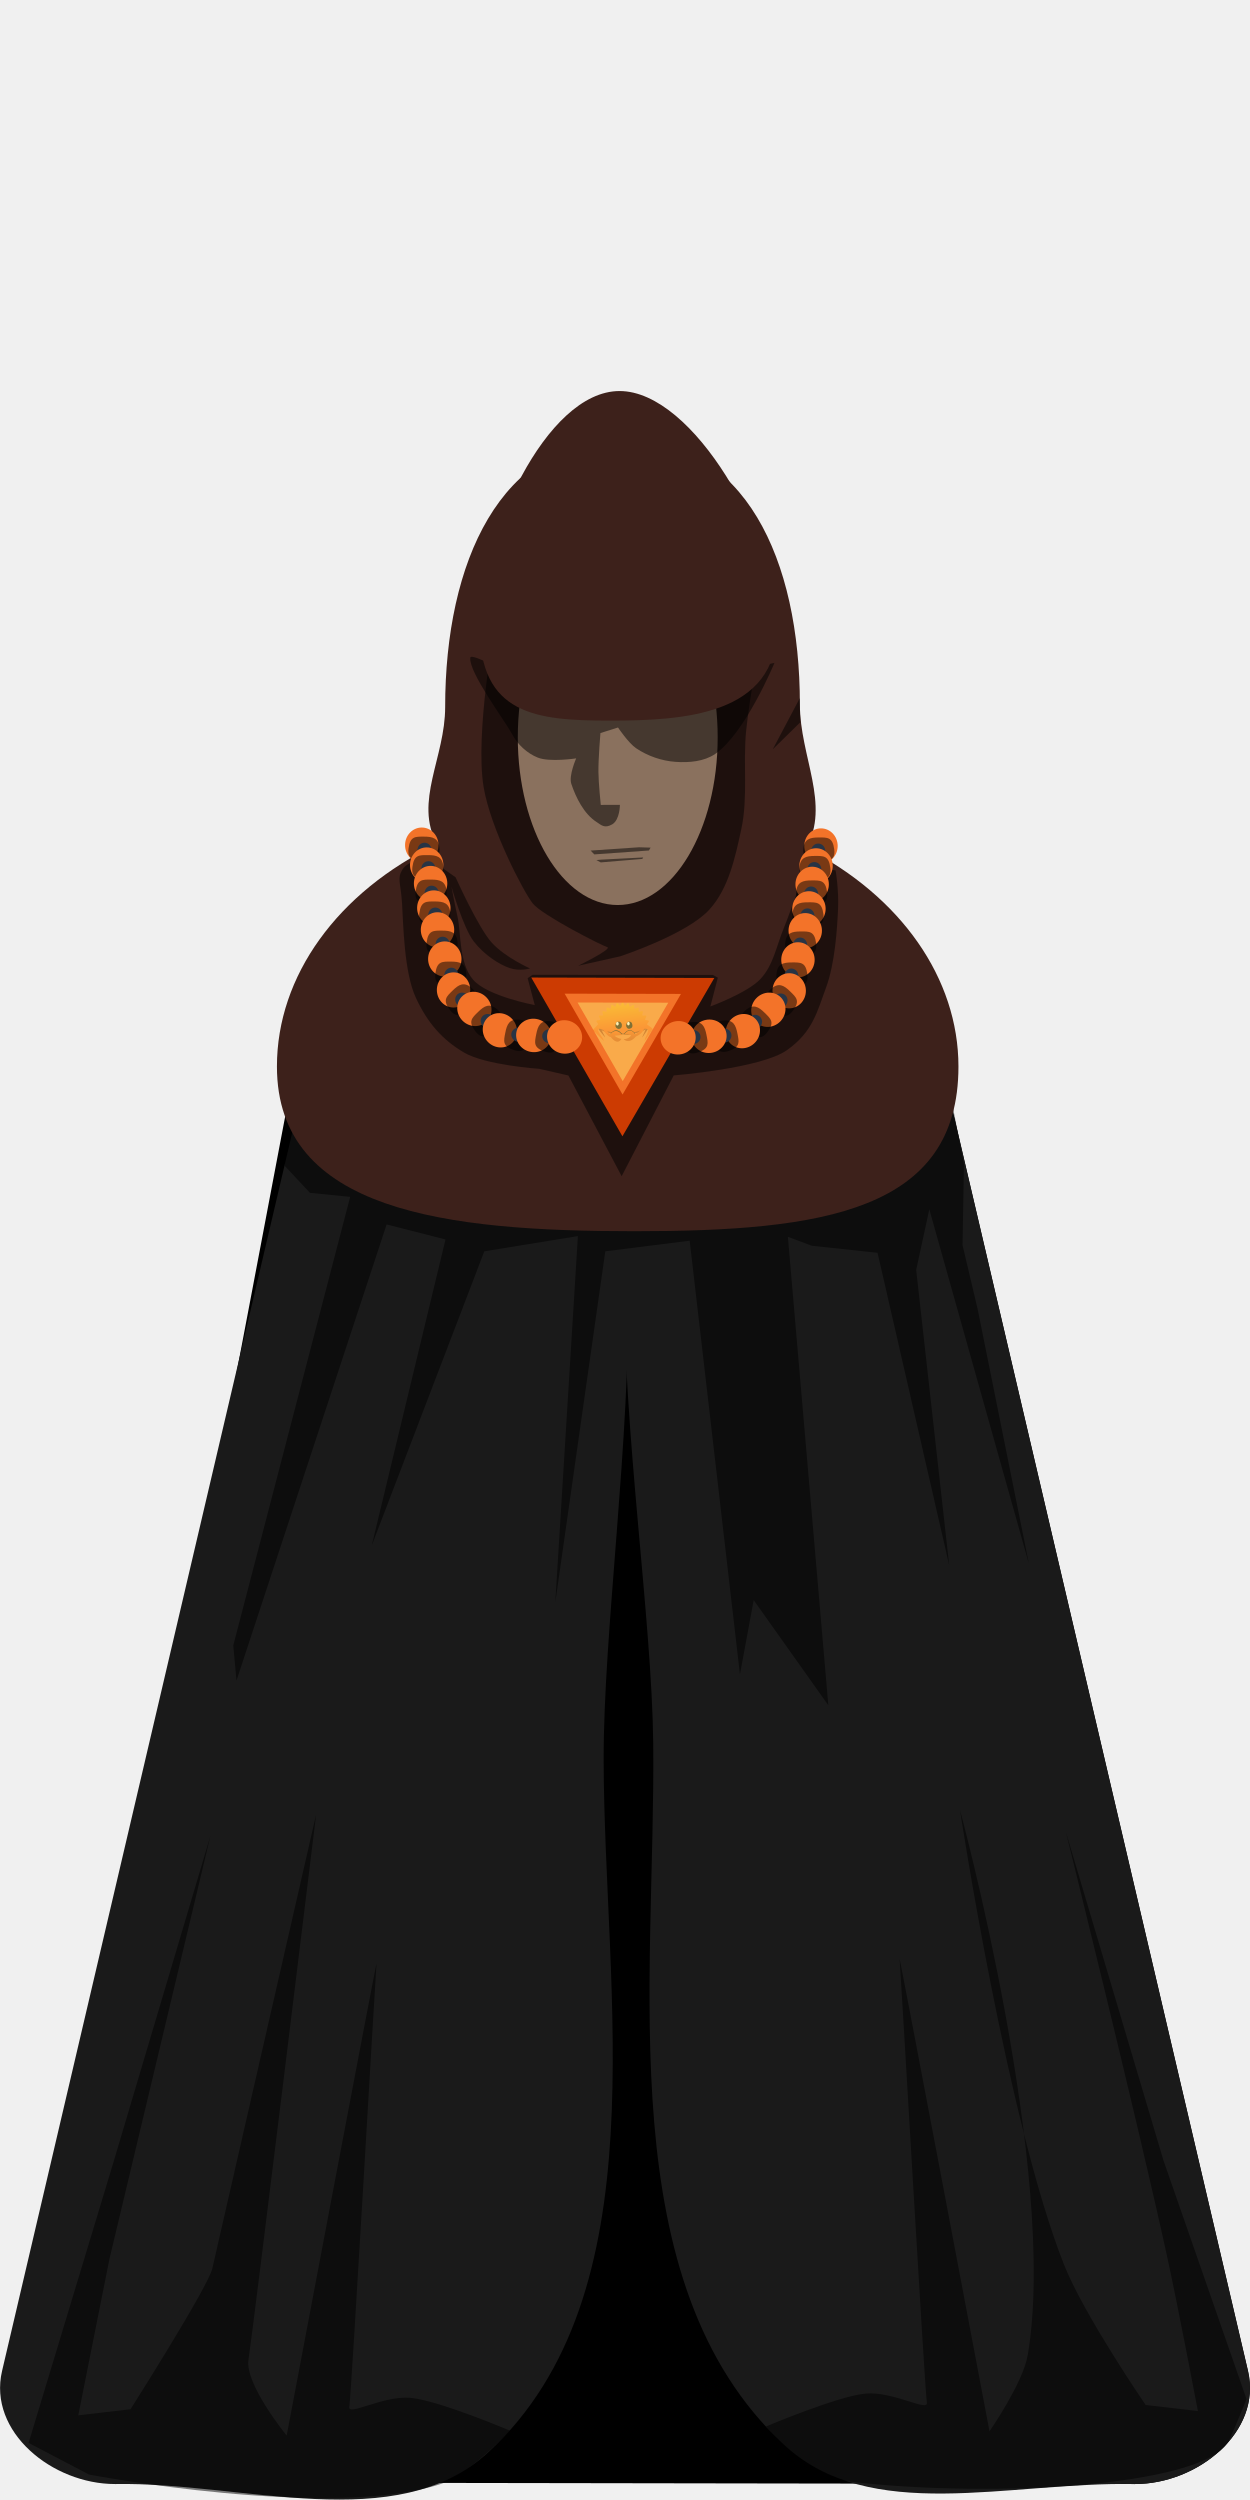
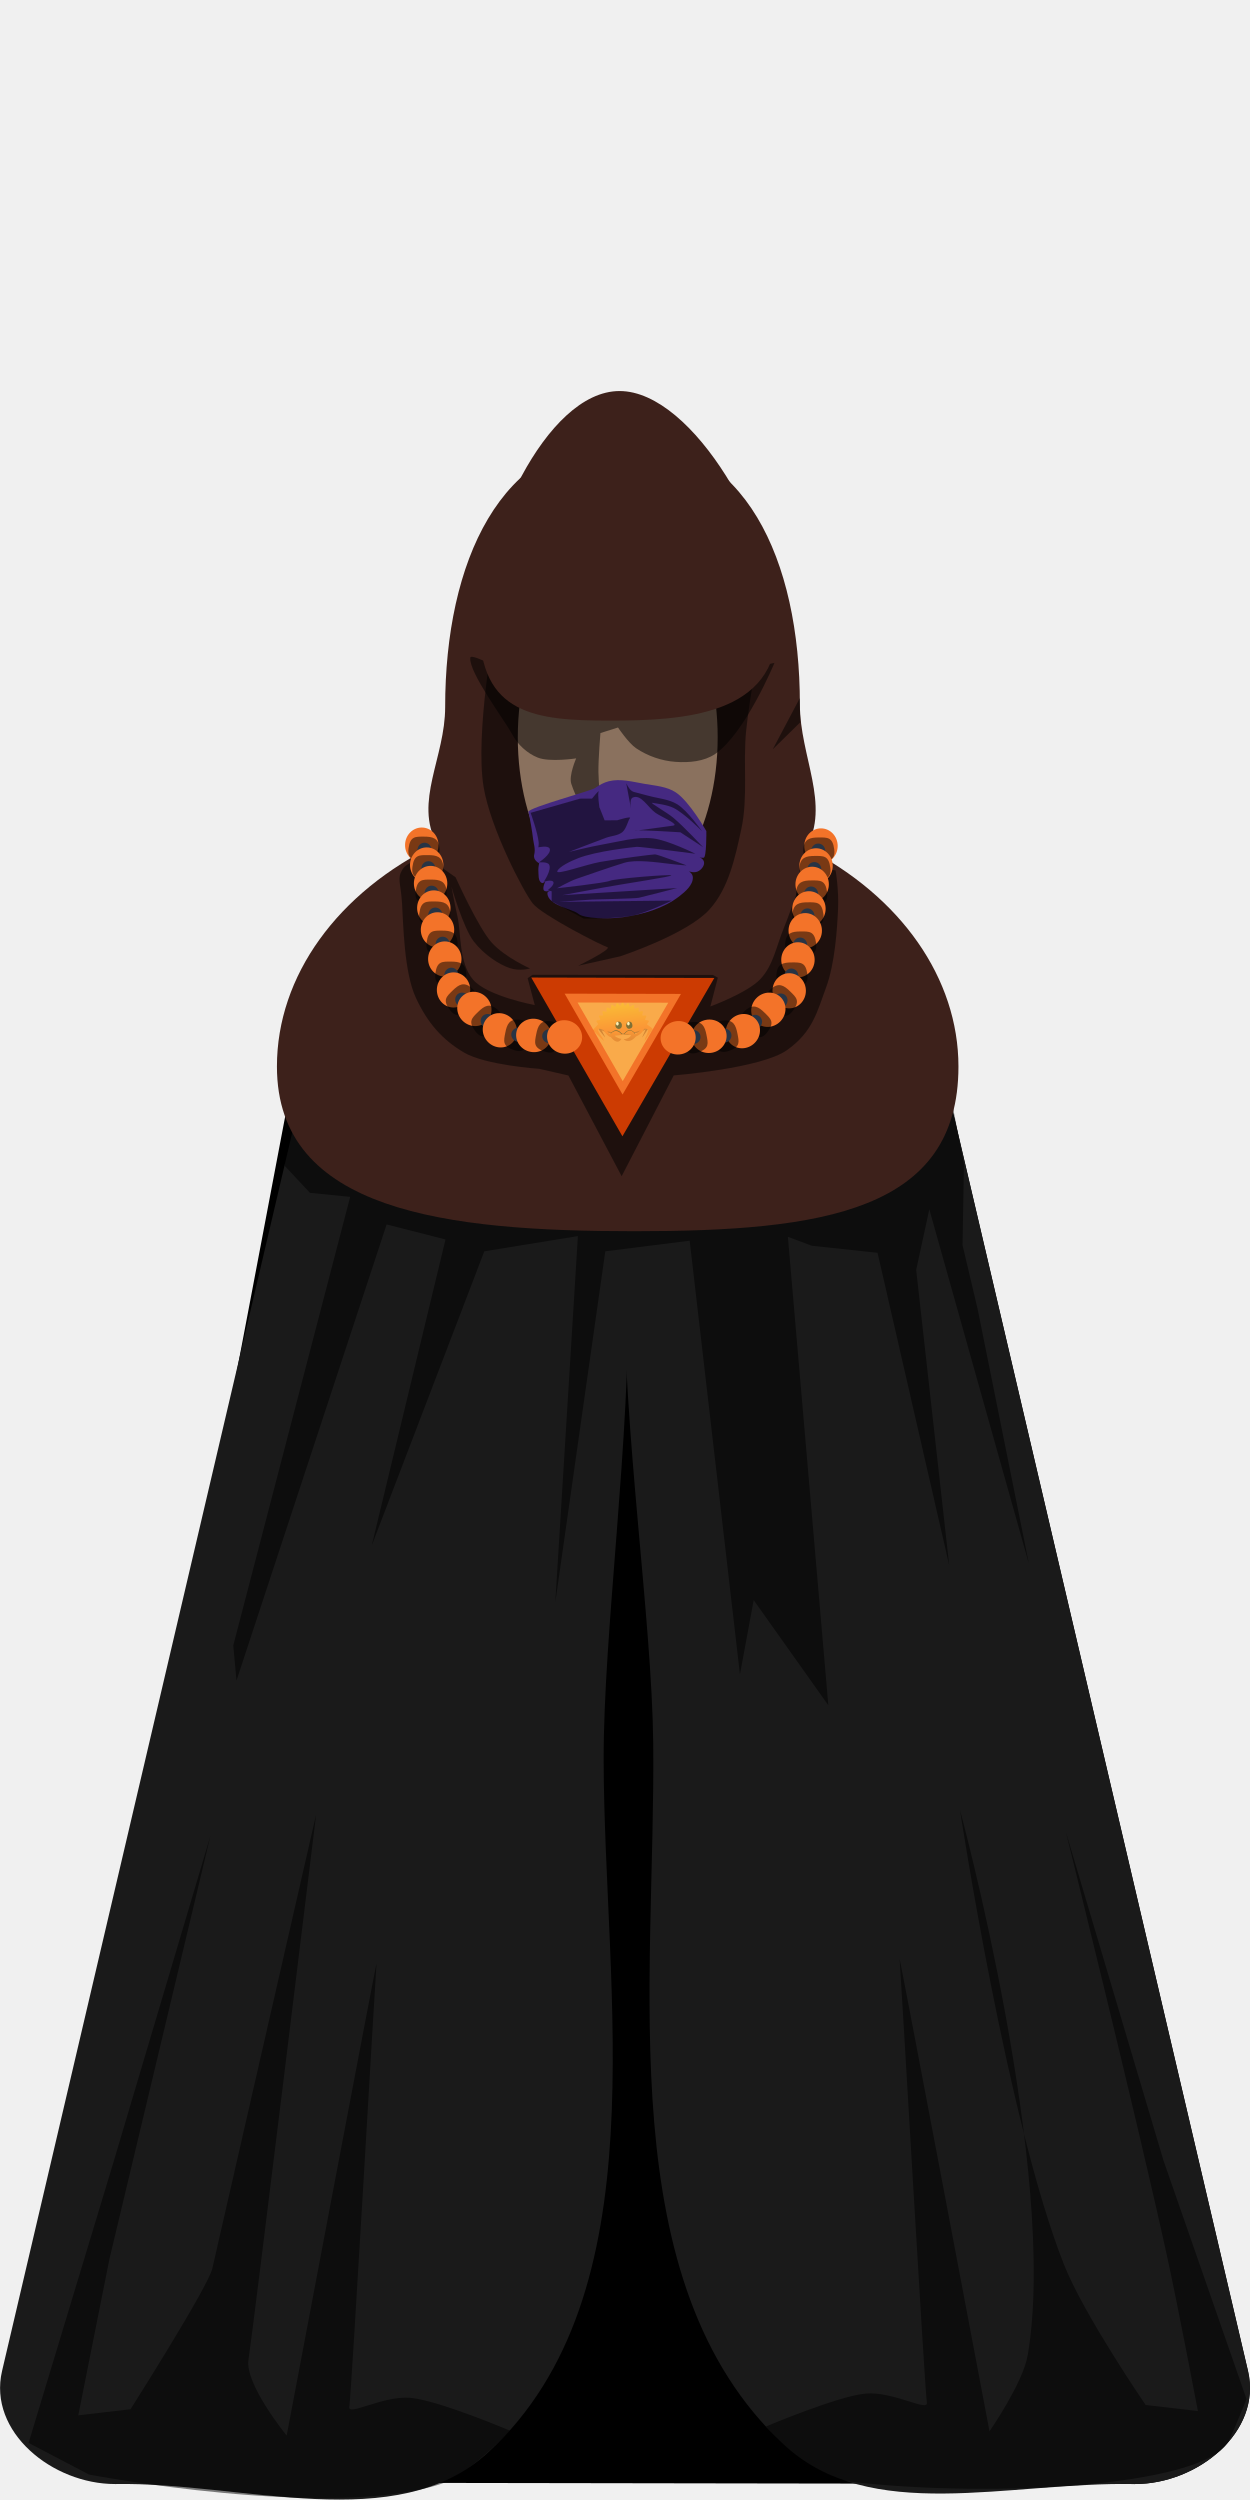
<svg xmlns="http://www.w3.org/2000/svg" width="64" height="128" viewBox="0 0 16.933 33.867" version="1.1" id="svg5">
  <defs id="defs2">
    <linearGradient id="_Linear1" x1="0" y1="0" x2="1" y2="0" gradientUnits="userSpaceOnUse" gradientTransform="matrix(1,0,0,-1,0,-6.50515e-4)">
      <stop offset="0" style="stop-color:rgb(247,76,0);stop-opacity:1" id="stop27593" />
      <stop offset="0.33" style="stop-color:rgb(247,76,0);stop-opacity:1" id="stop27595" />
      <stop offset="1" style="stop-color:rgb(244,150,0);stop-opacity:1" id="stop27597" />
    </linearGradient>
    <linearGradient id="_Linear2" x1="0" y1="0" x2="1" y2="0" gradientUnits="userSpaceOnUse" gradientTransform="matrix(1,0,0,-1,0,1.23438e-6)">
      <stop offset="0" style="stop-color:rgb(204,58,0);stop-opacity:1" id="stop27600" />
      <stop offset="0.15" style="stop-color:rgb(204,58,0);stop-opacity:1" id="stop27602" />
      <stop offset="0.74" style="stop-color:rgb(247,76,0);stop-opacity:1" id="stop27604" />
      <stop offset="1" style="stop-color:rgb(247,76,0);stop-opacity:1" id="stop27606" />
    </linearGradient>
    <linearGradient id="_Linear3" x1="0" y1="0" x2="1" y2="0" gradientUnits="userSpaceOnUse" gradientTransform="scale(1,-1)">
      <stop offset="0" style="stop-color:rgb(204,58,0);stop-opacity:1" id="stop27609" />
      <stop offset="0.15" style="stop-color:rgb(204,58,0);stop-opacity:1" id="stop27611" />
      <stop offset="0.74" style="stop-color:rgb(247,76,0);stop-opacity:1" id="stop27613" />
      <stop offset="1" style="stop-color:rgb(247,76,0);stop-opacity:1" id="stop27615" />
    </linearGradient>
  </defs>
  <g id="layer1" transform="translate(-14.94546,-23.69205)">
    <g id="g29643" transform="matrix(1.178348,0,0,1.178348,-2.857546,-0.4268374)">
      <path id="rect21221" style="fill:#000000;stroke-width:0.025;stroke-linecap:round;stroke-linejoin:round;paint-order:fill markers stroke" d="m 19.68,32.039 h 5.105 c 0.72,0 1.136,0.599 1.3,1.3 l 3.371,14.387 c 0.164,0.701 -0.58,1.301 -1.3,1.3 l -11.202,-0.018 c -0.72,-0.001 -1.434,-0.592 -1.3,-1.3 l 2.726,-14.369 c 0.134,-0.707 0.58,-1.3 1.3,-1.3 z" />
      <path id="path21524" style="fill:#1a1a1a;stroke-width:0.025;stroke-linecap:round;stroke-linejoin:round;paint-order:fill markers stroke" d="m 24.02,31.978 c 0.72,0 1.9,0.66 2.064,1.361 l 3.371,14.387 c 0.164,0.701 -0.58,1.301 -1.3,1.3 -1.462,-0.027 -3.044,0.469 -4.035,-0.453 -2.002,-1.862 -1.473,-5.33 -1.502,-8.064 -0.031,-2.882 -1.329,-8.618 1.402,-8.531 z" />
      <path id="path22176" style="fill:#1a1a1a;stroke-width:0.025;stroke-linecap:round;stroke-linejoin:round;paint-order:fill markers stroke" d="m 20.567,31.978 c -0.72,0 -1.9,0.66 -2.064,1.361 l -3.371,14.387 c -0.164,0.701 0.58,1.301 1.3,1.3 1.462,-0.027 3.236,0.608 4.291,-0.366 1.977,-1.825 1.329,-5.271 1.325,-7.961 -0.005,-2.949 1.252,-8.808 -1.48,-8.722 z" />
      <path style="opacity:0.5;fill:#000000;fill-opacity:1;stroke:none;stroke-width:0.265px;stroke-linecap:butt;stroke-linejoin:miter;stroke-opacity:1" d="m 18.672,34.182 -0.292,-0.312 0.095,-0.93 2.279,0.737 4.737,-0.224 0.555,-0.345 0.144,0.746 -0.016,0.929 0.174,0.737 0.589,2.926 -1.145,-4.075 -0.151,0.697 0.38,3.397 -0.824,-3.594 -0.757,-0.081 -0.274,-0.103 0.465,5.386 -0.858,-1.209 -0.158,0.854 -0.578,-4.986 -0.97,0.122 -0.575,4.038 0.26,-4.213 -1.076,0.175 -1.294,3.382 0.848,-3.518 -0.677,-0.173 -1.726,5.244 -0.037,-0.404 1.344,-5.157 z" id="path28007" />
      <path id="path21007" style="fill:#3d211b;stroke-width:0.023;stroke-linecap:round;stroke-linejoin:round;paint-order:fill markers stroke" d="m 22.267,25.515 c -1.405,-2.15e-4 -2.041,1.416 -2.041,3.082 2.01e-4,0.582 -0.361,1.087 -0.094,1.575 -1.144,0.551 -1.84,1.517 -1.84,2.557 6.8e-5,1.666 1.946,1.894 4.109,1.894 2.164,7.7e-5 3.726,-0.228 3.726,-1.894 -6.88e-4,-1.01 -0.658,-1.953 -1.751,-2.512 0.283,-0.498 -0.072,-1.05 -0.072,-1.65 1.69e-4,-1.666 -0.632,-3.053 -2.037,-3.053 z" />
      <path style="opacity:0.5;fill:#000000;fill-opacity:1;stroke:none;stroke-width:0.265px;stroke-linecap:butt;stroke-linejoin:miter;stroke-opacity:1" d="m 20.74,27.67 3.131,0.027 c 0,0 -0.144,0.775 -0.184,1.167 -0.039,0.378 0.024,0.768 -0.057,1.14 -0.07,0.322 -0.144,0.675 -0.365,0.92 -0.259,0.287 -1.027,0.539 -1.027,0.539 l -0.483,0.108 c 0,0 0.399,-0.195 0.334,-0.214 -0.065,-0.019 -0.749,-0.367 -0.856,-0.502 -0.107,-0.135 -0.485,-0.86 -0.565,-1.338 -0.101,-0.611 0.13,-1.853 0.13,-1.853 z" id="path24726" />
      <g id="g25944">
        <ellipse style="opacity:1;fill:#8a715e;fill-opacity:1;stroke:none;stroke-width:0.026;stroke-linecap:round;stroke-linejoin:round;stroke-miterlimit:4;stroke-dasharray:none;stroke-opacity:1;paint-order:fill markers stroke" id="path23759" cx="22.21" cy="28.945" rx="1.149" ry="1.928" />
        <g id="g25936">
          <path style="opacity:0.5;fill:#000000;fill-opacity:1;stroke:none;stroke-width:0.265px;stroke-linecap:butt;stroke-linejoin:miter;stroke-opacity:1" d="m 21.002,28.236 1.48,0.065 1.178,-0.14 0.352,-0.072 c 0,0 -0.338,0.814 -0.683,1.048 -0.128,0.087 -0.301,0.101 -0.455,0.09 -0.159,-0.011 -0.32,-0.067 -0.452,-0.156 -0.088,-0.059 -0.209,-0.239 -0.209,-0.239 l -0.202,0.064 c 0,0 -0.025,0.298 -0.023,0.447 0.001,0.127 0.027,0.379 0.027,0.379 l 0.22,-8.51e-4 c 0,0 5.62e-4,0.171 -0.088,0.224 -0.089,0.052 -0.128,0.007 -0.178,-0.025 -0.149,-0.094 -0.241,-0.286 -0.293,-0.441 -0.031,-0.094 0.056,-0.292 0.056,-0.292 0,0 -0.304,0.046 -0.441,-0.009 -0.123,-0.049 -0.233,-0.151 -0.295,-0.269 -0.078,-0.148 -0.503,-0.714 -0.481,-0.88 0.009,-0.064 0.488,0.206 0.488,0.206 z" id="path24384" />
          <g id="g25749" transform="translate(0.2215615)">
            <path style="opacity:0.5;fill:#000000;fill-opacity:1;stroke:none;stroke-width:0.265px;stroke-linecap:butt;stroke-linejoin:miter;stroke-opacity:1" d="m 21.677,30.247 0.556,-0.038 0.133,0.004 -0.019,0.033 -0.628,0.045 z" id="path25427" />
            <path style="opacity:0.5;fill:#000000;fill-opacity:1;stroke:none;stroke-width:0.265px;stroke-linecap:butt;stroke-linejoin:miter;stroke-opacity:1" d="m 21.743,30.356 0.057,-0.005 0.481,-0.025 -0.01,0.017 -0.478,0.04 z" id="path25528" />
          </g>
        </g>
      </g>
      <path id="path23863" style="opacity:1;fill:#3d211b;stroke-width:0.027;stroke-linecap:round;stroke-linejoin:round;paint-order:fill markers stroke" d="m 24.041,27.677 c 0,1.014 -1.071,1.076 -1.922,1.076 -0.852,0 -1.497,-0.068 -1.497,-1.082 0,-1.014 0.758,-2.707 1.609,-2.707 0.852,1e-6 1.81,1.699 1.81,2.713 z" />
      <path style="opacity:0.5;fill:#000000;fill-opacity:1;stroke:none;stroke-width:0.265px;stroke-linecap:butt;stroke-linejoin:miter;stroke-opacity:1" d="m 20.012,30.319 c 0,0 -0.22,0.053 -0.274,0.14 -0.069,0.111 -0.024,0.144 -0.008,0.392 0.015,0.248 0.023,0.795 0.159,1.088 0.136,0.293 0.306,0.484 0.554,0.63 0.248,0.146 0.864,0.187 0.864,0.187 l 0.336,0.077 0.612,1.158 0.599,-1.159 c 0,0 1.005,-0.08 1.302,-0.291 0.297,-0.21 0.347,-0.444 0.449,-0.719 0.102,-0.275 0.128,-0.676 0.138,-0.902 0.01,-0.226 -0.028,-0.445 -0.028,-0.445 l -0.337,-0.058 c 0,0 -0.169,0.501 -0.258,0.719 -0.089,0.217 -0.121,0.428 -0.269,0.587 -0.148,0.159 -0.576,0.316 -0.576,0.316 l 0.086,-0.331 -0.056,-0.031 -2.074,-0.002 -0.057,0.039 0.082,0.309 c 0,0 -0.545,-0.101 -0.709,-0.292 -0.164,-0.19 -0.138,-0.542 -0.178,-0.72 -0.04,-0.178 -0.07,-0.347 -0.07,-0.347 0,0 0.134,0.471 0.256,0.628 0.122,0.157 0.295,0.266 0.413,0.306 0.118,0.04 0.234,0.004 0.234,0.004 0,0 -0.282,-0.124 -0.439,-0.295 -0.156,-0.171 -0.417,-0.753 -0.417,-0.753 z" id="path29252" />
      <g id="g27972">
        <path style="opacity:1;fill:#cc3b02;fill-opacity:1;stroke:none;stroke-width:0.1;stroke-linecap:round;stroke-linejoin:round;stroke-miterlimit:4;stroke-dasharray:none;stroke-opacity:1;paint-order:fill markers stroke" id="path27210" transform="matrix(0.2381691,0.115238,-0.115238,0.2381691,19.83965,22.23131)" d="m 26.85,34.456 -3.285,-2.242 -3.285,-2.242 3.584,-1.724 3.584,-1.724 -0.3,3.966 z" />
        <g id="g27082">
          <ellipse style="opacity:1;fill:#f37329;fill-opacity:1;stroke:none;stroke-width:0.026;stroke-linecap:round;stroke-linejoin:round;stroke-miterlimit:4;stroke-dasharray:none;stroke-opacity:1;paint-order:fill markers stroke" id="path25968" cx="19.957" cy="30.184" rx="0.192" ry="0.202" />
          <g id="g26891" transform="translate(-0.1242202,-0.7454031)">
            <g id="g26887">
              <path id="path26883" style="opacity:0.5;stroke-width:0.021;stroke-linecap:round;stroke-linejoin:round;paint-order:fill markers stroke" d="m 20.285,30.968 c 0.009,0.11 -0.08,0.136 -0.178,0.136 -0.099,0 -0.196,0.004 -0.178,-0.136 0.018,-0.142 0.08,-0.136 0.178,-0.136 0.099,0 0.169,0.016 0.178,0.136 z" />
              <path id="path26885" style="opacity:1;fill:#273445;stroke-width:0.011;stroke-linecap:round;stroke-linejoin:round;paint-order:fill markers stroke" d="m 20.194,30.987 a 0.081,0.085 0 0 1 -0.081,0.085 0.081,0.085 0 0 1 -0.081,-0.085 0.081,0.085 0 0 1 0.081,-0.085 0.081,0.085 0 0 1 0.081,0.085 z" />
            </g>
            <ellipse style="opacity:1;fill:#f37329;fill-opacity:1;stroke:none;stroke-width:0.026;stroke-linecap:round;stroke-linejoin:round;stroke-miterlimit:4;stroke-dasharray:none;stroke-opacity:1;paint-order:fill markers stroke" id="ellipse26889" cx="20.138" cy="31.158" rx="0.192" ry="0.202" />
          </g>
          <g id="g26531" transform="translate(-0.07948797,-0.5329473)">
            <g id="g26527">
              <path id="path26523" style="opacity:0.5;stroke-width:0.021;stroke-linecap:round;stroke-linejoin:round;paint-order:fill markers stroke" d="m 20.285,30.968 c 0.009,0.11 -0.08,0.136 -0.178,0.136 -0.099,0 -0.196,0.004 -0.178,-0.136 0.018,-0.142 0.08,-0.136 0.178,-0.136 0.099,0 0.169,0.016 0.178,0.136 z" />
              <path id="path26525" style="opacity:1;fill:#273445;stroke-width:0.011;stroke-linecap:round;stroke-linejoin:round;paint-order:fill markers stroke" d="m 20.194,30.987 a 0.081,0.085 0 0 1 -0.081,0.085 0.081,0.085 0 0 1 -0.081,-0.085 0.081,0.085 0 0 1 0.081,-0.085 0.081,0.085 0 0 1 0.081,0.085 z" />
            </g>
            <ellipse style="opacity:1;fill:#f37329;fill-opacity:1;stroke:none;stroke-width:0.026;stroke-linecap:round;stroke-linejoin:round;stroke-miterlimit:4;stroke-dasharray:none;stroke-opacity:1;paint-order:fill markers stroke" id="ellipse26529" cx="20.138" cy="31.158" rx="0.192" ry="0.202" />
          </g>
          <g id="g26701" transform="translate(-0.0424431,-0.2515224)">
            <g id="g26697">
              <path id="path26693" style="opacity:0.5;stroke-width:0.021;stroke-linecap:round;stroke-linejoin:round;paint-order:fill markers stroke" d="m 20.285,30.968 c 0.009,0.11 -0.08,0.136 -0.178,0.136 -0.099,0 -0.196,0.004 -0.178,-0.136 0.018,-0.142 0.08,-0.136 0.178,-0.136 0.099,0 0.169,0.016 0.178,0.136 z" />
              <path id="path26695" style="opacity:1;fill:#273445;stroke-width:0.011;stroke-linecap:round;stroke-linejoin:round;paint-order:fill markers stroke" d="m 20.194,30.987 a 0.081,0.085 0 0 1 -0.081,0.085 0.081,0.085 0 0 1 -0.081,-0.085 0.081,0.085 0 0 1 0.081,-0.085 0.081,0.085 0 0 1 0.081,0.085 z" />
            </g>
            <ellipse style="opacity:1;fill:#f37329;fill-opacity:1;stroke:none;stroke-width:0.026;stroke-linecap:round;stroke-linejoin:round;stroke-miterlimit:4;stroke-dasharray:none;stroke-opacity:1;paint-order:fill markers stroke" id="ellipse26699" cx="20.138" cy="31.158" rx="0.192" ry="0.202" />
          </g>
          <g id="g26521">
            <g id="g26264">
              <path id="ellipse26204" style="opacity:0.5;stroke-width:0.021;stroke-linecap:round;stroke-linejoin:round;paint-order:fill markers stroke" d="m 20.285,30.968 c 0.009,0.11 -0.08,0.136 -0.178,0.136 -0.099,0 -0.196,0.004 -0.178,-0.136 0.018,-0.142 0.08,-0.136 0.178,-0.136 0.099,0 0.169,0.016 0.178,0.136 z" />
              <path id="ellipse26184" style="opacity:1;fill:#273445;stroke-width:0.011;stroke-linecap:round;stroke-linejoin:round;paint-order:fill markers stroke" d="m 20.194,30.987 a 0.081,0.085 0 0 1 -0.081,0.085 0.081,0.085 0 0 1 -0.081,-0.085 0.081,0.085 0 0 1 0.081,-0.085 0.081,0.085 0 0 1 0.081,0.085 z" />
            </g>
            <ellipse style="opacity:1;fill:#f37329;fill-opacity:1;stroke:none;stroke-width:0.026;stroke-linecap:round;stroke-linejoin:round;stroke-miterlimit:4;stroke-dasharray:none;stroke-opacity:1;paint-order:fill markers stroke" id="ellipse26180" cx="20.138" cy="31.158" rx="0.192" ry="0.202" />
          </g>
          <g id="g26871" transform="translate(0.08382598,0.3351868)">
            <g id="g26867">
              <path id="path26863" style="opacity:0.5;stroke-width:0.021;stroke-linecap:round;stroke-linejoin:round;paint-order:fill markers stroke" d="m 20.285,30.968 c 0.009,0.11 -0.08,0.136 -0.178,0.136 -0.099,0 -0.196,0.004 -0.178,-0.136 0.018,-0.142 0.08,-0.136 0.178,-0.136 0.099,0 0.169,0.016 0.178,0.136 z" />
              <path id="path26865" style="opacity:1;fill:#273445;stroke-width:0.011;stroke-linecap:round;stroke-linejoin:round;paint-order:fill markers stroke" d="m 20.194,30.987 a 0.081,0.085 0 0 1 -0.081,0.085 0.081,0.085 0 0 1 -0.081,-0.085 0.081,0.085 0 0 1 0.081,-0.085 0.081,0.085 0 0 1 0.081,0.085 z" />
            </g>
            <ellipse style="opacity:1;fill:#f37329;fill-opacity:1;stroke:none;stroke-width:0.026;stroke-linecap:round;stroke-linejoin:round;stroke-miterlimit:4;stroke-dasharray:none;stroke-opacity:1;paint-order:fill markers stroke" id="ellipse26869" cx="20.138" cy="31.158" rx="0.192" ry="0.202" />
          </g>
          <g id="g26881" transform="translate(0.1845165,0.6913082)">
            <g id="g26877">
              <path id="path26873" style="opacity:0.5;stroke-width:0.021;stroke-linecap:round;stroke-linejoin:round;paint-order:fill markers stroke" d="m 20.285,30.968 c 0.009,0.11 -0.08,0.136 -0.178,0.136 -0.099,0 -0.196,0.004 -0.178,-0.136 0.018,-0.142 0.08,-0.136 0.178,-0.136 0.099,0 0.169,0.016 0.178,0.136 z" />
              <path id="path26875" style="opacity:1;fill:#273445;stroke-width:0.011;stroke-linecap:round;stroke-linejoin:round;paint-order:fill markers stroke" d="m 20.194,30.987 a 0.081,0.085 0 0 1 -0.081,0.085 0.081,0.085 0 0 1 -0.081,-0.085 0.081,0.085 0 0 1 0.081,-0.085 0.081,0.085 0 0 1 0.081,0.085 z" />
            </g>
            <ellipse style="opacity:1;fill:#f37329;fill-opacity:1;stroke:none;stroke-width:0.026;stroke-linecap:round;stroke-linejoin:round;stroke-miterlimit:4;stroke-dasharray:none;stroke-opacity:1;paint-order:fill markers stroke" id="ellipse26879" cx="20.138" cy="31.158" rx="0.192" ry="0.202" />
          </g>
          <g id="g26999" transform="rotate(-44.4768,21.46214,31.09436)">
            <g id="g26995">
              <path id="path26991" style="opacity:0.5;stroke-width:0.021;stroke-linecap:round;stroke-linejoin:round;paint-order:fill markers stroke" d="m 20.285,30.968 c 0.009,0.11 -0.08,0.136 -0.178,0.136 -0.099,0 -0.196,0.004 -0.178,-0.136 0.018,-0.142 0.08,-0.136 0.178,-0.136 0.099,0 0.169,0.016 0.178,0.136 z" />
              <path id="path26993" style="opacity:1;fill:#273445;stroke-width:0.011;stroke-linecap:round;stroke-linejoin:round;paint-order:fill markers stroke" d="m 20.194,30.987 a 0.081,0.085 0 0 1 -0.081,0.085 0.081,0.085 0 0 1 -0.081,-0.085 0.081,0.085 0 0 1 0.081,-0.085 0.081,0.085 0 0 1 0.081,0.085 z" />
            </g>
            <ellipse style="opacity:1;fill:#f37329;fill-opacity:1;stroke:none;stroke-width:0.026;stroke-linecap:round;stroke-linejoin:round;stroke-miterlimit:4;stroke-dasharray:none;stroke-opacity:1;paint-order:fill markers stroke" id="ellipse26997" cx="20.138" cy="31.158" rx="0.192" ry="0.202" />
          </g>
          <g id="g27009" transform="rotate(-44.4768,21.90916,30.85879)">
            <g id="g27005">
              <path id="path27001" style="opacity:0.5;stroke-width:0.021;stroke-linecap:round;stroke-linejoin:round;paint-order:fill markers stroke" d="m 20.285,30.968 c 0.009,0.11 -0.08,0.136 -0.178,0.136 -0.099,0 -0.196,0.004 -0.178,-0.136 0.018,-0.142 0.08,-0.136 0.178,-0.136 0.099,0 0.169,0.016 0.178,0.136 z" />
              <path id="path27003" style="opacity:1;fill:#273445;stroke-width:0.011;stroke-linecap:round;stroke-linejoin:round;paint-order:fill markers stroke" d="m 20.194,30.987 a 0.081,0.085 0 0 1 -0.081,0.085 0.081,0.085 0 0 1 -0.081,-0.085 0.081,0.085 0 0 1 0.081,-0.085 0.081,0.085 0 0 1 0.081,0.085 z" />
            </g>
            <ellipse style="opacity:1;fill:#f37329;fill-opacity:1;stroke:none;stroke-width:0.026;stroke-linecap:round;stroke-linejoin:round;stroke-miterlimit:4;stroke-dasharray:none;stroke-opacity:1;paint-order:fill markers stroke" id="ellipse27007" cx="20.138" cy="31.158" rx="0.192" ry="0.202" />
          </g>
          <g id="g27019" transform="rotate(-78.95421,21.42784,31.09404)">
            <g id="g27015">
              <path id="path27011" style="opacity:0.5;stroke-width:0.021;stroke-linecap:round;stroke-linejoin:round;paint-order:fill markers stroke" d="m 20.285,30.968 c 0.009,0.11 -0.08,0.136 -0.178,0.136 -0.099,0 -0.196,0.004 -0.178,-0.136 0.018,-0.142 0.08,-0.136 0.178,-0.136 0.099,0 0.169,0.016 0.178,0.136 z" />
              <path id="path27013" style="opacity:1;fill:#273445;stroke-width:0.011;stroke-linecap:round;stroke-linejoin:round;paint-order:fill markers stroke" d="m 20.194,30.987 a 0.081,0.085 0 0 1 -0.081,0.085 0.081,0.085 0 0 1 -0.081,-0.085 0.081,0.085 0 0 1 0.081,-0.085 0.081,0.085 0 0 1 0.081,0.085 z" />
            </g>
            <ellipse style="opacity:1;fill:#f37329;fill-opacity:1;stroke:none;stroke-width:0.026;stroke-linecap:round;stroke-linejoin:round;stroke-miterlimit:4;stroke-dasharray:none;stroke-opacity:1;paint-order:fill markers stroke" id="ellipse27017" cx="20.138" cy="31.158" rx="0.192" ry="0.202" />
          </g>
          <g id="g27029" transform="rotate(-78.95421,21.61609,30.88685)">
            <g id="g27025">
              <path id="path27021" style="opacity:0.5;stroke-width:0.021;stroke-linecap:round;stroke-linejoin:round;paint-order:fill markers stroke" d="m 20.285,30.968 c 0.009,0.11 -0.08,0.136 -0.178,0.136 -0.099,0 -0.196,0.004 -0.178,-0.136 0.018,-0.142 0.08,-0.136 0.178,-0.136 0.099,0 0.169,0.016 0.178,0.136 z" />
              <path id="path27023" style="opacity:1;fill:#273445;stroke-width:0.011;stroke-linecap:round;stroke-linejoin:round;paint-order:fill markers stroke" d="m 20.194,30.987 a 0.081,0.085 0 0 1 -0.081,0.085 0.081,0.085 0 0 1 -0.081,-0.085 0.081,0.085 0 0 1 0.081,-0.085 0.081,0.085 0 0 1 0.081,0.085 z" />
            </g>
            <ellipse style="opacity:1;fill:#f37329;fill-opacity:1;stroke:none;stroke-width:0.026;stroke-linecap:round;stroke-linejoin:round;stroke-miterlimit:4;stroke-dasharray:none;stroke-opacity:1;paint-order:fill markers stroke" id="ellipse27027" cx="20.138" cy="31.158" rx="0.192" ry="0.202" />
          </g>
        </g>
        <g id="g27186" transform="matrix(-1,0,0,1,44.50359,0.00964009)">
          <ellipse style="opacity:1;fill:#f37329;fill-opacity:1;stroke:none;stroke-width:0.026;stroke-linecap:round;stroke-linejoin:round;stroke-miterlimit:4;stroke-dasharray:none;stroke-opacity:1;paint-order:fill markers stroke" id="ellipse27084" cx="19.957" cy="30.184" rx="0.192" ry="0.202" />
          <g id="g27094" transform="translate(-0.1242202,-0.7454031)">
            <g id="g27090">
              <path id="path27086" style="opacity:0.5;stroke-width:0.021;stroke-linecap:round;stroke-linejoin:round;paint-order:fill markers stroke" d="m 20.285,30.968 c 0.009,0.11 -0.08,0.136 -0.178,0.136 -0.099,0 -0.196,0.004 -0.178,-0.136 0.018,-0.142 0.08,-0.136 0.178,-0.136 0.099,0 0.169,0.016 0.178,0.136 z" />
              <path id="path27088" style="opacity:1;fill:#273445;stroke-width:0.011;stroke-linecap:round;stroke-linejoin:round;paint-order:fill markers stroke" d="m 20.194,30.987 a 0.081,0.085 0 0 1 -0.081,0.085 0.081,0.085 0 0 1 -0.081,-0.085 0.081,0.085 0 0 1 0.081,-0.085 0.081,0.085 0 0 1 0.081,0.085 z" />
            </g>
            <ellipse style="opacity:1;fill:#f37329;fill-opacity:1;stroke:none;stroke-width:0.026;stroke-linecap:round;stroke-linejoin:round;stroke-miterlimit:4;stroke-dasharray:none;stroke-opacity:1;paint-order:fill markers stroke" id="ellipse27092" cx="20.138" cy="31.158" rx="0.192" ry="0.202" />
          </g>
          <g id="g27104" transform="translate(-0.07948797,-0.5329473)">
            <g id="g27100">
              <path id="path27096" style="opacity:0.5;stroke-width:0.021;stroke-linecap:round;stroke-linejoin:round;paint-order:fill markers stroke" d="m 20.285,30.968 c 0.009,0.11 -0.08,0.136 -0.178,0.136 -0.099,0 -0.196,0.004 -0.178,-0.136 0.018,-0.142 0.08,-0.136 0.178,-0.136 0.099,0 0.169,0.016 0.178,0.136 z" />
              <path id="path27098" style="opacity:1;fill:#273445;stroke-width:0.011;stroke-linecap:round;stroke-linejoin:round;paint-order:fill markers stroke" d="m 20.194,30.987 a 0.081,0.085 0 0 1 -0.081,0.085 0.081,0.085 0 0 1 -0.081,-0.085 0.081,0.085 0 0 1 0.081,-0.085 0.081,0.085 0 0 1 0.081,0.085 z" />
            </g>
            <ellipse style="opacity:1;fill:#f37329;fill-opacity:1;stroke:none;stroke-width:0.026;stroke-linecap:round;stroke-linejoin:round;stroke-miterlimit:4;stroke-dasharray:none;stroke-opacity:1;paint-order:fill markers stroke" id="ellipse27102" cx="20.138" cy="31.158" rx="0.192" ry="0.202" />
          </g>
          <g id="g27114" transform="translate(-0.0424431,-0.2515224)">
            <g id="g27110">
              <path id="path27106" style="opacity:0.5;stroke-width:0.021;stroke-linecap:round;stroke-linejoin:round;paint-order:fill markers stroke" d="m 20.285,30.968 c 0.009,0.11 -0.08,0.136 -0.178,0.136 -0.099,0 -0.196,0.004 -0.178,-0.136 0.018,-0.142 0.08,-0.136 0.178,-0.136 0.099,0 0.169,0.016 0.178,0.136 z" />
              <path id="path27108" style="opacity:1;fill:#273445;stroke-width:0.011;stroke-linecap:round;stroke-linejoin:round;paint-order:fill markers stroke" d="m 20.194,30.987 a 0.081,0.085 0 0 1 -0.081,0.085 0.081,0.085 0 0 1 -0.081,-0.085 0.081,0.085 0 0 1 0.081,-0.085 0.081,0.085 0 0 1 0.081,0.085 z" />
            </g>
            <ellipse style="opacity:1;fill:#f37329;fill-opacity:1;stroke:none;stroke-width:0.026;stroke-linecap:round;stroke-linejoin:round;stroke-miterlimit:4;stroke-dasharray:none;stroke-opacity:1;paint-order:fill markers stroke" id="ellipse27112" cx="20.138" cy="31.158" rx="0.192" ry="0.202" />
          </g>
          <g id="g27124">
            <g id="g27120">
              <path id="path27116" style="opacity:0.5;stroke-width:0.021;stroke-linecap:round;stroke-linejoin:round;paint-order:fill markers stroke" d="m 20.285,30.968 c 0.009,0.11 -0.08,0.136 -0.178,0.136 -0.099,0 -0.196,0.004 -0.178,-0.136 0.018,-0.142 0.08,-0.136 0.178,-0.136 0.099,0 0.169,0.016 0.178,0.136 z" />
              <path id="path27118" style="opacity:1;fill:#273445;stroke-width:0.011;stroke-linecap:round;stroke-linejoin:round;paint-order:fill markers stroke" d="m 20.194,30.987 a 0.081,0.085 0 0 1 -0.081,0.085 0.081,0.085 0 0 1 -0.081,-0.085 0.081,0.085 0 0 1 0.081,-0.085 0.081,0.085 0 0 1 0.081,0.085 z" />
            </g>
            <ellipse style="opacity:1;fill:#f37329;fill-opacity:1;stroke:none;stroke-width:0.026;stroke-linecap:round;stroke-linejoin:round;stroke-miterlimit:4;stroke-dasharray:none;stroke-opacity:1;paint-order:fill markers stroke" id="ellipse27122" cx="20.138" cy="31.158" rx="0.192" ry="0.202" />
          </g>
          <g id="g27134" transform="translate(0.08382598,0.3351868)">
            <g id="g27130">
              <path id="path27126" style="opacity:0.5;stroke-width:0.021;stroke-linecap:round;stroke-linejoin:round;paint-order:fill markers stroke" d="m 20.285,30.968 c 0.009,0.11 -0.08,0.136 -0.178,0.136 -0.099,0 -0.196,0.004 -0.178,-0.136 0.018,-0.142 0.08,-0.136 0.178,-0.136 0.099,0 0.169,0.016 0.178,0.136 z" />
              <path id="path27128" style="opacity:1;fill:#273445;stroke-width:0.011;stroke-linecap:round;stroke-linejoin:round;paint-order:fill markers stroke" d="m 20.194,30.987 a 0.081,0.085 0 0 1 -0.081,0.085 0.081,0.085 0 0 1 -0.081,-0.085 0.081,0.085 0 0 1 0.081,-0.085 0.081,0.085 0 0 1 0.081,0.085 z" />
            </g>
            <ellipse style="opacity:1;fill:#f37329;fill-opacity:1;stroke:none;stroke-width:0.026;stroke-linecap:round;stroke-linejoin:round;stroke-miterlimit:4;stroke-dasharray:none;stroke-opacity:1;paint-order:fill markers stroke" id="ellipse27132" cx="20.138" cy="31.158" rx="0.192" ry="0.202" />
          </g>
          <g id="g27144" transform="translate(0.1845165,0.6913082)">
            <g id="g27140">
              <path id="path27136" style="opacity:0.5;stroke-width:0.021;stroke-linecap:round;stroke-linejoin:round;paint-order:fill markers stroke" d="m 20.285,30.968 c 0.009,0.11 -0.08,0.136 -0.178,0.136 -0.099,0 -0.196,0.004 -0.178,-0.136 0.018,-0.142 0.08,-0.136 0.178,-0.136 0.099,0 0.169,0.016 0.178,0.136 z" />
              <path id="path27138" style="opacity:1;fill:#273445;stroke-width:0.011;stroke-linecap:round;stroke-linejoin:round;paint-order:fill markers stroke" d="m 20.194,30.987 a 0.081,0.085 0 0 1 -0.081,0.085 0.081,0.085 0 0 1 -0.081,-0.085 0.081,0.085 0 0 1 0.081,-0.085 0.081,0.085 0 0 1 0.081,0.085 z" />
            </g>
            <ellipse style="opacity:1;fill:#f37329;fill-opacity:1;stroke:none;stroke-width:0.026;stroke-linecap:round;stroke-linejoin:round;stroke-miterlimit:4;stroke-dasharray:none;stroke-opacity:1;paint-order:fill markers stroke" id="ellipse27142" cx="20.138" cy="31.158" rx="0.192" ry="0.202" />
          </g>
          <g id="g27154" transform="rotate(-44.4768,21.46214,31.09436)">
            <g id="g27150">
              <path id="path27146" style="opacity:0.5;stroke-width:0.021;stroke-linecap:round;stroke-linejoin:round;paint-order:fill markers stroke" d="m 20.285,30.968 c 0.009,0.11 -0.08,0.136 -0.178,0.136 -0.099,0 -0.196,0.004 -0.178,-0.136 0.018,-0.142 0.08,-0.136 0.178,-0.136 0.099,0 0.169,0.016 0.178,0.136 z" />
              <path id="path27148" style="opacity:1;fill:#273445;stroke-width:0.011;stroke-linecap:round;stroke-linejoin:round;paint-order:fill markers stroke" d="m 20.194,30.987 a 0.081,0.085 0 0 1 -0.081,0.085 0.081,0.085 0 0 1 -0.081,-0.085 0.081,0.085 0 0 1 0.081,-0.085 0.081,0.085 0 0 1 0.081,0.085 z" />
            </g>
            <ellipse style="opacity:1;fill:#f37329;fill-opacity:1;stroke:none;stroke-width:0.026;stroke-linecap:round;stroke-linejoin:round;stroke-miterlimit:4;stroke-dasharray:none;stroke-opacity:1;paint-order:fill markers stroke" id="ellipse27152" cx="20.138" cy="31.158" rx="0.192" ry="0.202" />
          </g>
          <g id="g27164" transform="rotate(-44.4768,21.90916,30.85879)">
            <g id="g27160">
              <path id="path27156" style="opacity:0.5;stroke-width:0.021;stroke-linecap:round;stroke-linejoin:round;paint-order:fill markers stroke" d="m 20.285,30.968 c 0.009,0.11 -0.08,0.136 -0.178,0.136 -0.099,0 -0.196,0.004 -0.178,-0.136 0.018,-0.142 0.08,-0.136 0.178,-0.136 0.099,0 0.169,0.016 0.178,0.136 z" />
              <path id="path27158" style="opacity:1;fill:#273445;stroke-width:0.011;stroke-linecap:round;stroke-linejoin:round;paint-order:fill markers stroke" d="m 20.194,30.987 a 0.081,0.085 0 0 1 -0.081,0.085 0.081,0.085 0 0 1 -0.081,-0.085 0.081,0.085 0 0 1 0.081,-0.085 0.081,0.085 0 0 1 0.081,0.085 z" />
            </g>
            <ellipse style="opacity:1;fill:#f37329;fill-opacity:1;stroke:none;stroke-width:0.026;stroke-linecap:round;stroke-linejoin:round;stroke-miterlimit:4;stroke-dasharray:none;stroke-opacity:1;paint-order:fill markers stroke" id="ellipse27162" cx="20.138" cy="31.158" rx="0.192" ry="0.202" />
          </g>
          <g id="g27174" transform="rotate(-78.95421,21.42784,31.09404)">
            <g id="g27170">
              <path id="path27166" style="opacity:0.5;stroke-width:0.021;stroke-linecap:round;stroke-linejoin:round;paint-order:fill markers stroke" d="m 20.285,30.968 c 0.009,0.11 -0.08,0.136 -0.178,0.136 -0.099,0 -0.196,0.004 -0.178,-0.136 0.018,-0.142 0.08,-0.136 0.178,-0.136 0.099,0 0.169,0.016 0.178,0.136 z" />
              <path id="path27168" style="opacity:1;fill:#273445;stroke-width:0.011;stroke-linecap:round;stroke-linejoin:round;paint-order:fill markers stroke" d="m 20.194,30.987 a 0.081,0.085 0 0 1 -0.081,0.085 0.081,0.085 0 0 1 -0.081,-0.085 0.081,0.085 0 0 1 0.081,-0.085 0.081,0.085 0 0 1 0.081,0.085 z" />
            </g>
            <ellipse style="opacity:1;fill:#f37329;fill-opacity:1;stroke:none;stroke-width:0.026;stroke-linecap:round;stroke-linejoin:round;stroke-miterlimit:4;stroke-dasharray:none;stroke-opacity:1;paint-order:fill markers stroke" id="ellipse27172" cx="20.138" cy="31.158" rx="0.192" ry="0.202" />
          </g>
          <g id="g27184" transform="rotate(-78.95421,21.61609,30.88685)">
            <g id="g27180">
              <path id="path27176" style="opacity:0.5;stroke-width:0.021;stroke-linecap:round;stroke-linejoin:round;paint-order:fill markers stroke" d="m 20.285,30.968 c 0.009,0.11 -0.08,0.136 -0.178,0.136 -0.099,0 -0.196,0.004 -0.178,-0.136 0.018,-0.142 0.08,-0.136 0.178,-0.136 0.099,0 0.169,0.016 0.178,0.136 z" />
              <path id="path27178" style="opacity:1;fill:#273445;stroke-width:0.011;stroke-linecap:round;stroke-linejoin:round;paint-order:fill markers stroke" d="m 20.194,30.987 a 0.081,0.085 0 0 1 -0.081,0.085 0.081,0.085 0 0 1 -0.081,-0.085 0.081,0.085 0 0 1 0.081,-0.085 0.081,0.085 0 0 1 0.081,0.085 z" />
            </g>
            <ellipse style="opacity:1;fill:#f37329;fill-opacity:1;stroke:none;stroke-width:0.026;stroke-linecap:round;stroke-linejoin:round;stroke-miterlimit:4;stroke-dasharray:none;stroke-opacity:1;paint-order:fill markers stroke" id="ellipse27182" cx="20.138" cy="31.158" rx="0.192" ry="0.202" />
          </g>
        </g>
        <path style="opacity:1;fill:#f37329;fill-opacity:1;stroke:none;stroke-width:0.1;stroke-linecap:round;stroke-linejoin:round;stroke-miterlimit:4;stroke-dasharray:none;stroke-opacity:1;paint-order:fill markers stroke" id="path27412" transform="matrix(0.151352,0.07323159,-0.07323159,0.151352,20.72495,25.87035)" d="m 26.85,34.456 -3.285,-2.242 -3.285,-2.242 3.584,-1.724 3.584,-1.724 -0.3,3.966 z" />
        <g id="g27836">
          <g style="clip-rule:evenodd;fill-rule:evenodd;stroke-linejoin:round;stroke-miterlimit:1.414" id="g27663" transform="matrix(6.0987896e-4,0,0,6.0987896e-4,21.90368,31.97121)">
            <g id="Layer-1">
              <g transform="translate(597.344,637.02)" id="g27546">
                <path d="m 0,-279.559 c -121.238,0 -231.39,14.576 -312.939,38.329 V -38.329 C -231.39,-14.575 -121.238,0 0,0 138.76,0 262.987,-19.092 346.431,-49.186 V -230.37 C 262.987,-260.465 138.76,-279.559 0,-279.559" style="fill:#a52b00;fill-rule:nonzero" id="path27544" />
              </g>
              <g transform="translate(1068.75,575.642)" id="g27550">
                <path d="m 0,-53.32 -14.211,-29.441 c 0.073,-1.118 0.131,-2.237 0.131,-3.36 0,-33.375 -34.706,-64.135 -93.097,-88.762 V 2.643 c 27.245,-11.492 49.348,-24.317 65.156,-38.125 -4.652,18.707 -20.564,56.553 -33.25,83.168 -20.85,38.066 -28.4,71.203 -27.432,72.844 0.617,1.033 7.73,-9.94 18.219,-27.721 C -60.074,58.028 -13.82,-8.373 -4.575,-25.287 5.897,-44.461 0,-53.32 0,-53.32" style="fill:#a52b00;fill-rule:nonzero" id="path27548" />
              </g>
              <g transform="translate(149.064,591.421)" id="g27554">
                <path d="m 0,-99.954 c 0,6.428 1.293,12.76 3.788,18.969 l -8.511,15.15 c 0,0 -6.818,8.846 5.188,27.508 10.59,16.455 63.635,80.867 91.632,114.598 12.026,17.293 20.179,27.945 20.893,26.916 1.124,-1.633 -7.476,-34.1 -31.359,-71.141 -11.144,-19.895 -24.454,-46.252 -32.442,-65.721 22.303,14.116 51.483,26.92 86.152,37.94 V -204.17 C 51.797,-177.622 0,-140.737 0,-99.954" style="fill:#a52b00;fill-rule:nonzero" id="path27552" />
              </g>
              <g transform="matrix(-65.8097,-752.207,-752.207,65.8097,621.707,796.312)" id="g27558">
                <path d="M 0.991,-0.034 0.933,0.008 c 0,0.006 0,0.012 0,0.018 L 0.99,0.069 C 0.996,0.073 0.999,0.08 0.998,0.087 0.997,0.094 0.992,0.1 0.986,0.103 L 0.92,0.133 C 0.919,0.139 0.918,0.145 0.916,0.15 L 0.964,0.203 C 0.968,0.208 0.97,0.216 0.968,0.222 0.965,0.229 0.96,0.234 0.953,0.236 L 0.882,0.254 C 0.88,0.259 0.877,0.264 0.875,0.27 L 0.91,0.33 c 0.004,0.006 0.004,0.014 0,0.02 C 0.907,0.356 0.9,0.36 0.893,0.361 L 0.82,0.365 C 0.817,0.369 0.813,0.374 0.81,0.379 L 0.832,0.445 C 0.835,0.452 0.833,0.459 0.828,0.465 0.824,0.47 0.816,0.473 0.809,0.472 L 0.737,0.462 C 0.733,0.466 0.729,0.47 0.724,0.474 l 0.009,0.07 C 0.734,0.551 0.731,0.558 0.725,0.562 0.719,0.566 0.711,0.568 0.704,0.565 L 0.636,0.542 C 0.631,0.546 0.626,0.549 0.621,0.552 L 0.615,0.621 c 0,0.008 -0.005,0.014 -0.011,0.017 -0.007,0.003 -0.015,0.003 -0.021,0 L 0.521,0.602 C 0.52,0.603 0.519,0.603 0.518,0.603 L 0.406,0.729 c 0,0 -0.012,0.018 -0.047,-0.004 C 0.329,0.705 0.206,0.599 0.141,0.543 0.109,0.52 0.089,0.504 0.09,0.502 0.093,0.499 0.149,0.509 0.217,0.554 0.278,0.588 0.371,0.631 0.38,0.619 c 0,0 0.016,-0.015 0.026,-0.044 0,0 0,0 0,0 10e-4,0.001 10e-4,0.001 0,0 0,0 -0.315,-0.551 -0.101,-1.106 C 0.311,-0.593 0.275,-0.627 0.275,-0.627 0.266,-0.639 0.178,-0.598 0.12,-0.566 0.055,-0.523 0.002,-0.513 0,-0.516 -0.001,-0.518 0.018,-0.533 0.049,-0.555 0.11,-0.608 0.227,-0.707 0.256,-0.726 0.289,-0.748 0.301,-0.73 0.301,-0.73 l 0.101,0.115 c 0.004,0.001 0.008,0.002 0.013,0.002 L 0.47,-0.658 c 0.005,-0.005 0.013,-0.006 0.02,-0.004 0.007,0.002 0.012,0.007 0.014,0.014 l 0.018,0.068 c 0.005,0.002 0.011,0.004 0.016,0.006 l 0.064,-0.034 c 0.006,-0.004 0.014,-0.004 0.021,0 0.006,0.003 0.01,0.009 0.01,0.016 l 0.004,0.07 c 0.005,0.003 0.01,0.007 0.015,0.01 l 0.069,-0.022 c 0.007,-0.002 0.015,-0.001 0.02,0.003 0.006,0.005 0.009,0.012 0.008,0.019 l -0.011,0.069 c 0.004,0.004 0.008,0.008 0.013,0.012 l 0.072,-0.008 c 0.007,-0.001 0.014,0.002 0.019,0.007 0.005,0.006 0.006,0.013 0.003,0.02 l -0.024,0.065 c 0.003,0.005 0.007,0.01 0.01,0.015 l 0.072,0.005 c 0.008,0 0.014,0.005 0.017,0.011 0.004,0.006 0.004,0.014 0,0.02 l -0.037,0.06 c 0.002,0.005 0.004,0.01 0.006,0.016 l 0.07,0.018 c 0.007,0.002 0.013,0.007 0.015,0.014 0.002,0.007 0,0.014 -0.005,0.02 L 0.92,-0.116 c 0.001,0.005 0.003,0.011 0.004,0.017 l 0.064,0.031 C 0.995,-0.065 0.999,-0.059 1,-0.052 1.001,-0.045 0.997,-0.038 0.991,-0.034 Z M 0.406,0.575 c 0,0 0,0 0,0 0,0 0,0 0,0 z" style="fill:url(#_Linear1);fill-rule:nonzero" id="path27556" />
              </g>
              <g transform="translate(450.328,483.629)" id="g27562">
                <path d="m 0,167.33 c -1.664,-1.42 -2.536,-2.262 -2.536,-2.262 L 140.006,153.391 C 23.733,0 -69.418,122.193 -79.333,135.855 v 31.475 z" style="fill-rule:nonzero" id="path27560" />
              </g>
              <g transform="translate(747.12,477.333)" id="g27566">
                <path d="m 0,171.974 c 1.663,-1.42 2.536,-2.264 2.536,-2.264 L -134.448,159.687 C -18.12,0 69.421,126.835 79.335,140.497 v 31.477 z" style="fill-rule:nonzero" id="path27564" />
              </g>
              <g transform="matrix(-1.53e-5,-267.211,-267.211,1.53e-5,809.465,764.23)" id="g27570">
                <path d="m 1,-0.586 c 0,0 -0.232,0.058 -0.476,0.421 L 0.5,-0.064 c 0,0 0.6,0.329 -0.076,0.795 0,0 0.084,-0.145 -0.019,-0.534 0,0 -0.274,0.179 -0.265,0.539 0,0 -0.415,-0.345 0.184,-0.871 0,0 0.215,-0.556 0.676,-0.601 z" style="fill:url(#_Linear2);fill-rule:nonzero" id="path27568" />
              </g>
              <g transform="translate(677.392,509.61)" id="g27574">
                <path d="m 0,-92.063 c 0,0 43.486,-47.615 86.974,0 0,0 34.17,63.492 0,95.234 0,0 -55.912,44.444 -86.974,0 0,0 -37.275,-34.921 0,-95.234" style="fill-rule:nonzero" id="path27572" />
              </g>
              <g transform="translate(727.738,435.209)" id="g27578">
                <path d="m 0,0.002 c 0,18.541 -10.93,33.572 -24.408,33.572 -13.477,0 -24.406,-15.031 -24.406,-33.572 0,-18.541 10.929,-33.574 24.406,-33.574 C -10.93,-33.572 0,-18.539 0,0.002" style="fill:#ffffff;fill-rule:nonzero" id="path27576" />
              </g>
              <g transform="translate(483.3,502.984)" id="g27582">
                <path d="m 0,-98.439 c 0,0 74.596,-33.028 94.956,40.691 0,0 21.327,85.926 -61.259,90.776 0,0 -105.31,-20.283 -33.697,-131.467" style="fill-rule:nonzero" id="path27580" />
              </g>
              <g transform="translate(520.766,436.428)" id="g27586">
                <path d="m 0,0 c 0,19.119 -11.27,34.627 -25.173,34.627 -13.898,0 -25.171,-15.508 -25.171,-34.627 0,-19.124 11.273,-34.627 25.171,-34.627 C -11.27,-34.627 0,-19.124 0,0" style="fill:#ffffff;fill-rule:nonzero" id="path27584" />
              </g>
              <g transform="matrix(-1.53e-5,-239.021,-239.021,1.53e-5,402.161,775.388)" id="g27590">
                <path d="m 0.367,0.129 c -0.731,-0.57 -0.144,-0.84 -0.144,-0.84 0.036,0.32 0.249,0.547 0.249,0.547 0.049,-0.384 0.053,-0.606 0.053,-0.606 0.678,0.514 0.064,0.931 0.064,0.931 0.038,0.104 0.183,0.211 0.317,0.29 L 1,0.77 C 0.376,0.403 0.367,0.129 0.367,0.129 Z" style="fill:url(#_Linear3);fill-rule:nonzero" id="path27588" />
              </g>
            </g>
          </g>
          <path style="opacity:0.5;fill:#ffe16b;fill-opacity:1;stroke:none;stroke-width:0.1;stroke-linecap:round;stroke-linejoin:round;stroke-miterlimit:4;stroke-dasharray:none;stroke-opacity:1;paint-order:fill markers stroke" id="path27771" transform="matrix(0.1179705,0.05707998,-0.05707998,0.1179705,21.06656,27.30027)" d="m 26.85,34.456 -3.285,-2.242 -3.285,-2.242 3.584,-1.724 3.584,-1.724 -0.3,3.966 z" />
        </g>
      </g>
      <path style="opacity:0.5;fill:#000000;fill-opacity:1;stroke:none;stroke-width:0.265px;stroke-linecap:butt;stroke-linejoin:miter;stroke-opacity:1" d="m 15.437,48.553 0.967,-3.198 1.123,-3.78 -1.16,4.861 -0.359,1.8 0.601,-0.07 c 0,0 0.89,-1.403 0.94,-1.617 0.05,-0.215 1.194,-5.222 1.194,-5.222 0,0 -0.732,5.986 -0.778,6.268 -0.046,0.281 0.439,0.874 0.439,0.874 0,0 1.043,-5.516 1.033,-5.426 -0.01,0.09 -0.29,4.978 -0.313,5.094 -0.022,0.116 0.386,-0.13 0.704,-0.102 0.318,0.028 1.145,0.378 1.145,0.378 0,0 -0.482,0.511 -0.802,0.614 -1.281,0.415 -4.039,-0.11 -4.039,-0.11 z" id="path28254" />
      <path style="opacity:0.5;fill:#000000;fill-opacity:1;stroke:none;stroke-width:0.265px;stroke-linecap:butt;stroke-linejoin:miter;stroke-opacity:1" d="m 29.44,48.053 -0.956,-2.747 -1.123,-3.78 c 0,0 0.804,3.234 1.16,4.861 0.131,0.598 0.359,1.8 0.359,1.8 l -0.601,-0.07 c 0,0 -0.711,-1.037 -0.94,-1.617 -0.655,-1.661 -1.194,-5.222 -1.194,-5.222 0,0 1.136,4.193 0.778,6.268 -0.055,0.321 -0.439,0.874 -0.439,0.874 0,0 -1.043,-5.516 -1.033,-5.426 0.01,0.09 0.29,4.978 0.313,5.094 0.022,0.116 -0.386,-0.13 -0.704,-0.102 -0.318,0.028 -1.145,0.378 -1.145,0.378 0,0 0.469,0.569 0.802,0.614 1.604,0.218 4.259,0.101 4.523,-0.458 0.072,-0.153 0.198,-0.469 0.198,-0.469 z" id="path28722" />
      <path style="opacity:0.5;fill:#000000;fill-opacity:1;stroke:none;stroke-width:0.265px;stroke-linecap:butt;stroke-linejoin:miter;stroke-opacity:1" d="m 24.304,28.493 -0.312,0.59 0.316,-0.31 -0.002,-0.085 z" id="path29118" />
    </g>
+     <path style="fill:#452981;fill-opacity:1;stroke:none;stroke-width:0.265px;stroke-linecap:butt;stroke-linejoin:miter;stroke-opacity:1" d="m 22.103,34.688 c 0.029,-0.064 0.845,-0.28 0.904,-0.321 0.058,-0.041 0.119,-0.075 0.187,-0.092 0.157,-0.039 0.324,0.009 0.484,0.036 0.144,0.025 0.301,0.035 0.423,0.116 0.185,0.123 0.413,0.524 0.413,0.524 0,0 0.004,0.358 -0.037,0.361 -0.041,0.003 -0.067,-0.01 -0.067,-0.01 0,0 0.06,0.016 0.072,0.065 0.012,0.052 -0.04,0.114 -0.09,0.133 -0.053,0.02 -0.115,-0.005 -0.115,-0.005 0,0 0.052,0.03 0.054,0.082 0.004,0.103 -0.101,0.193 -0.182,0.256 -0.214,0.166 -0.494,0.246 -0.762,0.284 -0.201,0.028 -0.531,0.02 -0.607,-0.046 -0.076,-0.065 -0.422,-0.114 -0.419,-0.282 4.11e-4,-0.024 0.061,-0.038 0.061,-0.038 0,0 -0.083,0.032 -0.107,0.005 -0.028,-0.031 0.018,-0.124 0.018,-0.124 0,0 -0.031,0.029 -0.047,0.022 -0.055,-0.025 -0.043,-0.115 -0.048,-0.176 -0.002,-0.031 0.011,-0.092 0.011,-0.092 0,0 -0.087,-0.041 -0.067,-0.117 0.019,-0.077 -0.006,-0.14 -0.015,-0.209 -0.015,-0.125 -0.039,-0.261 -0.064,-0.372 z" id="path12830" />
+     <path style="opacity:0.5;fill:#000000;fill-opacity:1;stroke:none;stroke-width:0.265px;stroke-linecap:butt;stroke-linejoin:miter;stroke-opacity:1" d="m 23.068,34.634 0.068,0.171 0.171,-0.001 c 0,0 0.197,-0.061 0.172,-0.029 -0.026,0.032 -0.047,0.142 -0.101,0.188 -0.06,0.051 -0.148,0.051 -0.222,0.078 -0.169,0.062 -0.503,0.192 -0.503,0.192 0,0 0.296,-0.073 0.446,-0.099 0.229,-0.039 0.462,-0.11 0.693,-0.084 0.202,0.023 0.574,0.208 0.574,0.208 0,0 -0.748,-0.098 -0.794,-0.094 -0.045,0.004 -0.544,0.056 -0.795,0.154 -0.103,0.04 -0.256,0.114 -0.282,0.175 -0.026,0.061 0.387,-0.09 0.583,-0.125 0.245,-0.043 0.705,-0.102 0.741,-0.102 0.036,0 0.427,0.149 0.427,0.149 0,0 -0.039,0.002 -0.223,-0.02 -0.184,-0.022 -0.466,-0.062 -0.62,-0.015 -0.154,0.046 -0.569,0.19 -0.655,0.22 -0.086,0.03 -0.256,0.125 -0.256,0.125 0,0 0.645,-0.07 0.715,-0.101 0.07,-0.03 0.799,-0.089 0.831,-0.074 0.032,0.015 -0.615,0.11 -0.923,0.166 -0.183,0.033 -0.548,0.102 -0.548,0.102 0,0 0.389,-0.024 0.584,-0.036 0.323,-0.02 0.968,-0.06 0.968,-0.06 0,0 -0.466,0.121 -0.519,0.132 -0.053,0.012 -0.597,0.022 -0.632,0.024 -0.035,0.002 -0.449,0.031 -0.449,0.031 l 1.529,-0.017 c 0,0 -0.339,0.161 -0.521,0.201 -0.22,0.048 -0.675,0.043 -0.675,0.043 l -0.434,-0.235 2.64e-4,-0.135 -0.055,-0.014 c 0,0 0.098,-0.071 0.078,-0.112 -0.02,-0.038 -0.13,-0.003 -0.13,-0.003 0,0 0.113,-0.163 0.072,-0.233 -0.024,-0.041 -0.139,-0.029 -0.139,-0.029 0,0 0.178,-0.114 0.147,-0.187 -0.02,-0.047 -0.153,-0.017 -0.153,-0.017 0,0 0.007,-0.046 0.004,-0.069 -0.014,-0.137 -0.109,-0.399 -0.109,-0.399 l 0.669,-0.192 0.163,-9.4e-4 c 0,0 0.103,-0.129 0.089,-0.093 -0.015,0.035 0.011,0.216 0.011,0.216 z" id="path13913" />
+     <path style="opacity:0.5;fill:#000000;fill-opacity:1;stroke:none;stroke-width:0.265px;stroke-linecap:butt;stroke-linejoin:miter;stroke-opacity:1" d="m 23.733,34.473 c 0.13,0.036 0.273,0.044 0.388,0.115 0.14,0.087 0.335,0.365 0.335,0.365 0,0 -0.237,-0.242 -0.386,-0.316 -0.088,-0.044 -0.233,-0.059 -0.286,-0.069 -0.053,-0.01 0.196,0.129 0.285,0.204 0.144,0.121 0.401,0.397 0.401,0.397 l -0.308,-0.202 c 0,0 -0.566,-0.036 -0.611,-0.024 -0.045,0.012 0.268,-0.033 0.511,-0.066 0.097,-0.013 -0.156,-0.117 -0.236,-0.173 -0.102,-0.071 -0.197,-0.26 -0.31,-0.207 -0.053,0.025 -0.018,0.177 -0.018,0.177 l -0.069,-0.37 c 0.029,0.056 0.059,0.11 0.117,0.12 0,0 0.124,0.032 0.186,0.049 z" id="path14080" />
  </g>
</svg>
